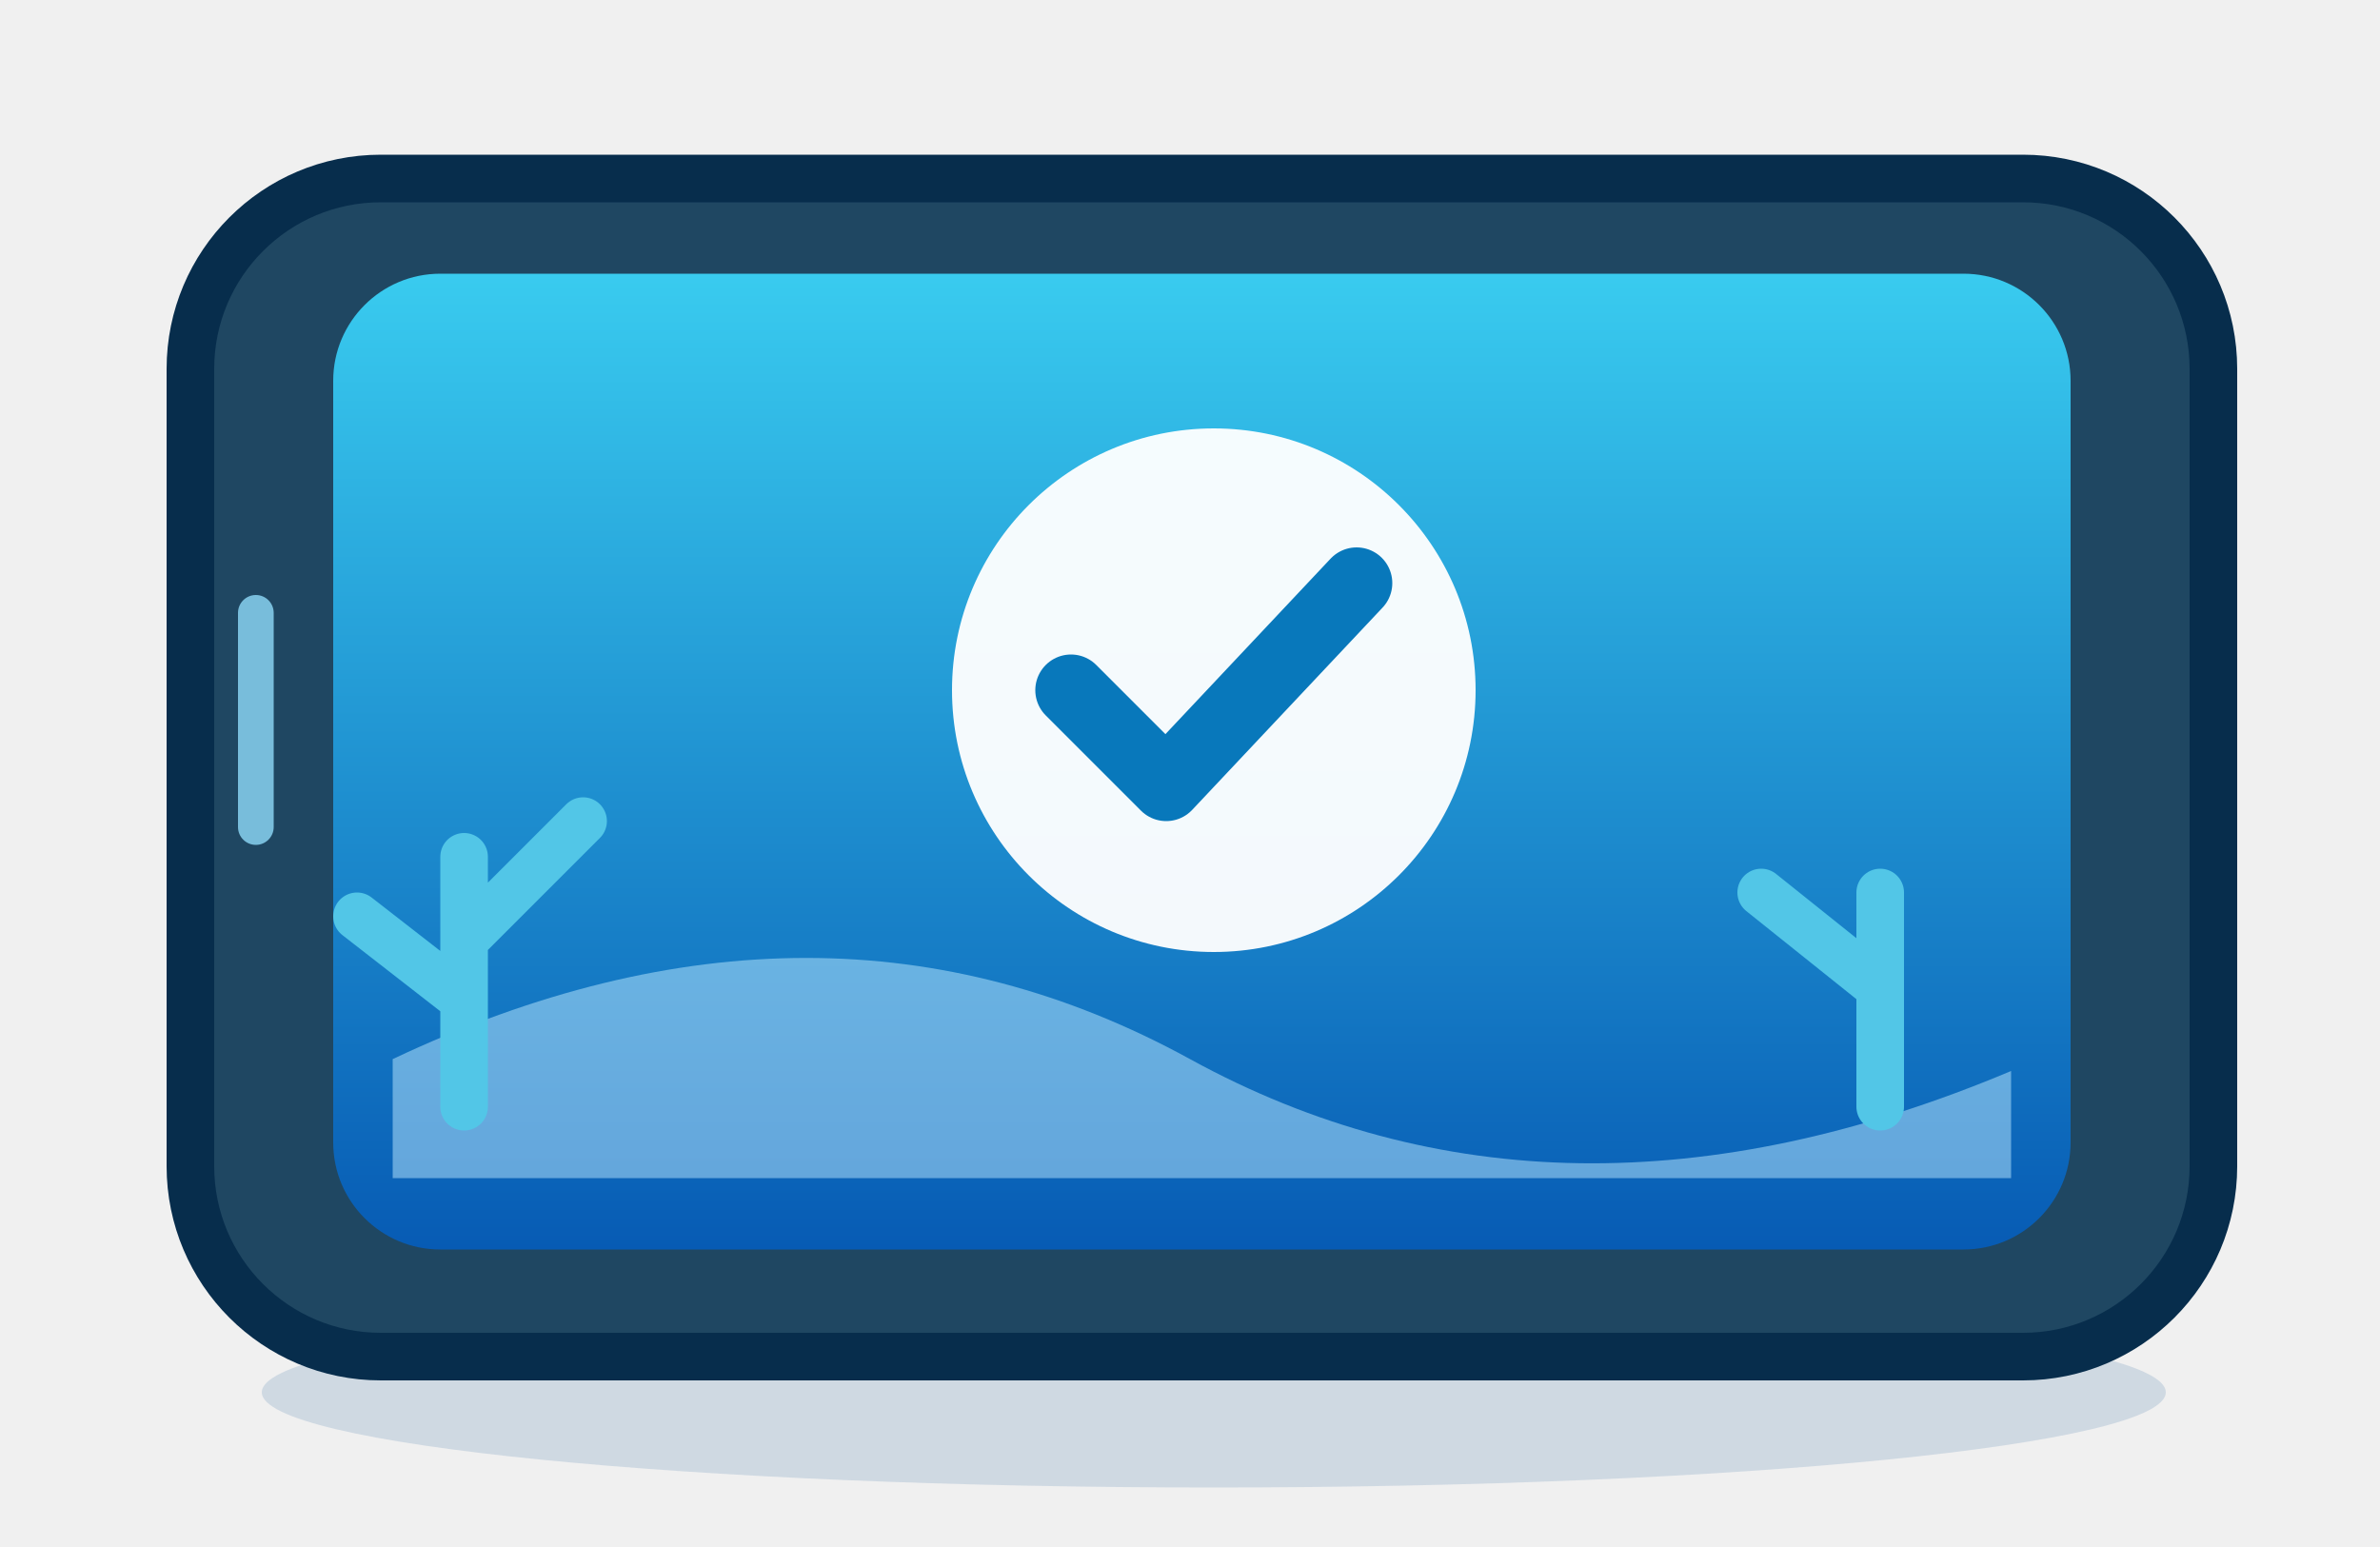
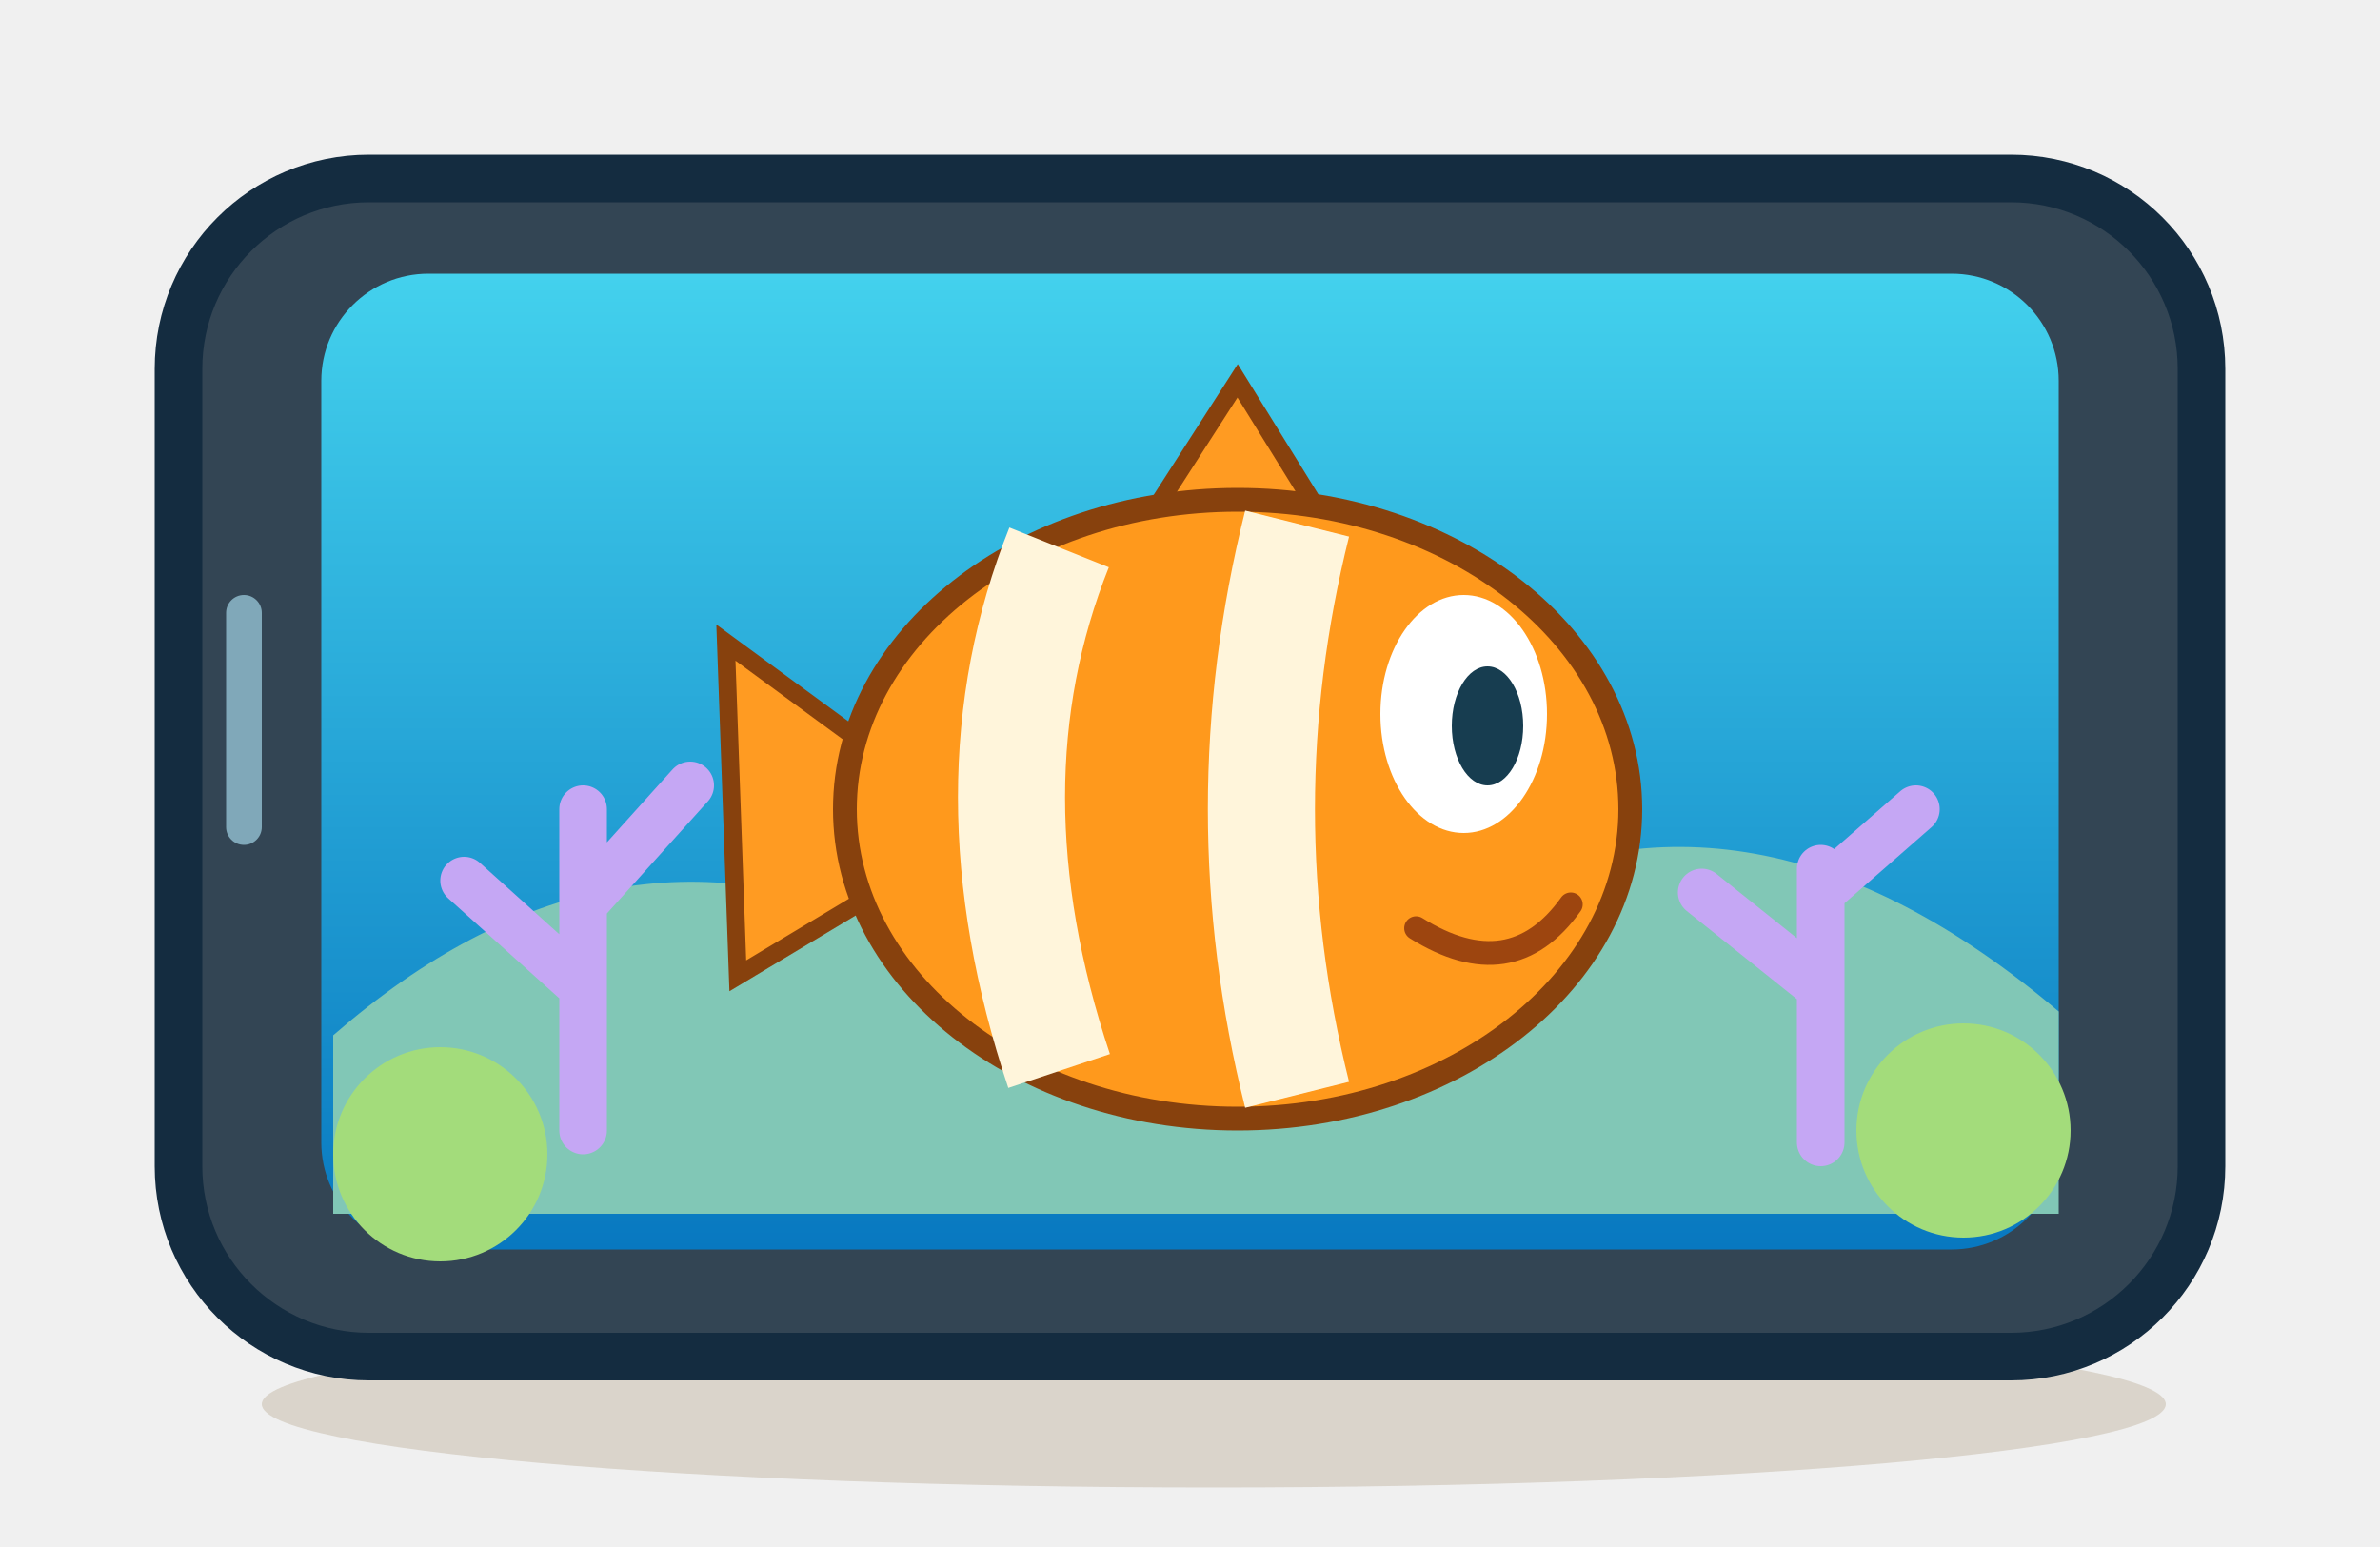
<svg xmlns="http://www.w3.org/2000/svg" viewBox="0 0 200 130" fill="none">
  <defs>
    <linearGradient id="water" x2="0" y2="1">
-       <stop stop-color="#39cbef" />
-       <stop offset="1" stop-color="#075bb4" />
+       <stop stop-color="#43d1ed" />
+       <stop offset="1" stop-color="#0878c0" />
    </linearGradient>
  </defs>
-   <ellipse cx="102" cy="117" rx="80" ry="8" fill="#125495" opacity=".15" />
-   <rect x="16" y="15" width="170" height="99" rx="16" fill="#1f4762" stroke="#072d4c" stroke-width="4" />
-   <rect x="28" y="23" width="146" height="82" rx="9" fill="url(#water)" />
-   <path d="M33 89q36-17 67 0t69 1v9H33Z" fill="#beeaff" opacity=".5" />
-   <g stroke="#52c6e7" stroke-width="4" stroke-linecap="round">
-     <path d="M39 93V72m0 12-9-7m9 2 10-10M158 93V75m0 8-10-8" />
+   <ellipse cx="102" cy="118" rx="80" ry="7" fill="#755522" opacity=".18" />
+   <rect x="15" y="15" width="170" height="99" rx="16" fill="#334554" stroke="#142c40" stroke-width="4" />
+   <rect x="27" y="23" width="146" height="82" rx="9" fill="url(#water)" />
+   <path d="M28 87q23-20 47-9t48-2 50 9v17H28Z" fill="#81c7b6" />
+   <g stroke="#c5a7f4" stroke-width="4" stroke-linecap="round">
+     <path d="M49 95V68m0 15-10-9m10 2 9-10M153 96V73m0 10-10-8m10 0 8-7" />
  </g>
-   <circle cx="102" cy="58" r="22" fill="#fff" fill-opacity=".95" />
-   <path d="m90 58 8 8 16-17" stroke="#0878bb" stroke-width="6" stroke-linecap="round" stroke-linejoin="round" />
-   <rect x="20" y="50" width="3" height="21" rx="1.5" fill="#78bddb" />
+   <g fill="#a3dc7b">
+     <circle cx="37" cy="97" r="9" />
+     <circle cx="165" cy="95" r="9" />
+   </g>
+   <path d="m95 46 9-14 13 21" fill="#ff9b22" stroke="#87410d" stroke-width="1.5" />
+   <path d="m76 65-15-11 1 28 15-9" fill="#ff9b22" stroke="#87410d" stroke-width="1.5" />
+   <ellipse cx="104" cy="68" rx="33" ry="26" fill="#ff991c" stroke="#87410d" stroke-width="2" />
+   <path d="M89 46q-8 20 0 44m20-46q-6 24 0 48" stroke="#fff5db" stroke-width="9" />
+   <ellipse cx="123" cy="60" rx="7" ry="10" fill="#fff" />
+   <ellipse cx="125" cy="61" rx="3" ry="5" fill="#173d50" />
+   <path d="M119 78q8 5 13-2" stroke="#9d450f" stroke-width="2" stroke-linecap="round" />
+   <rect x="19" y="50" width="3" height="21" rx="1.5" fill="#80a8b9" />
</svg>
